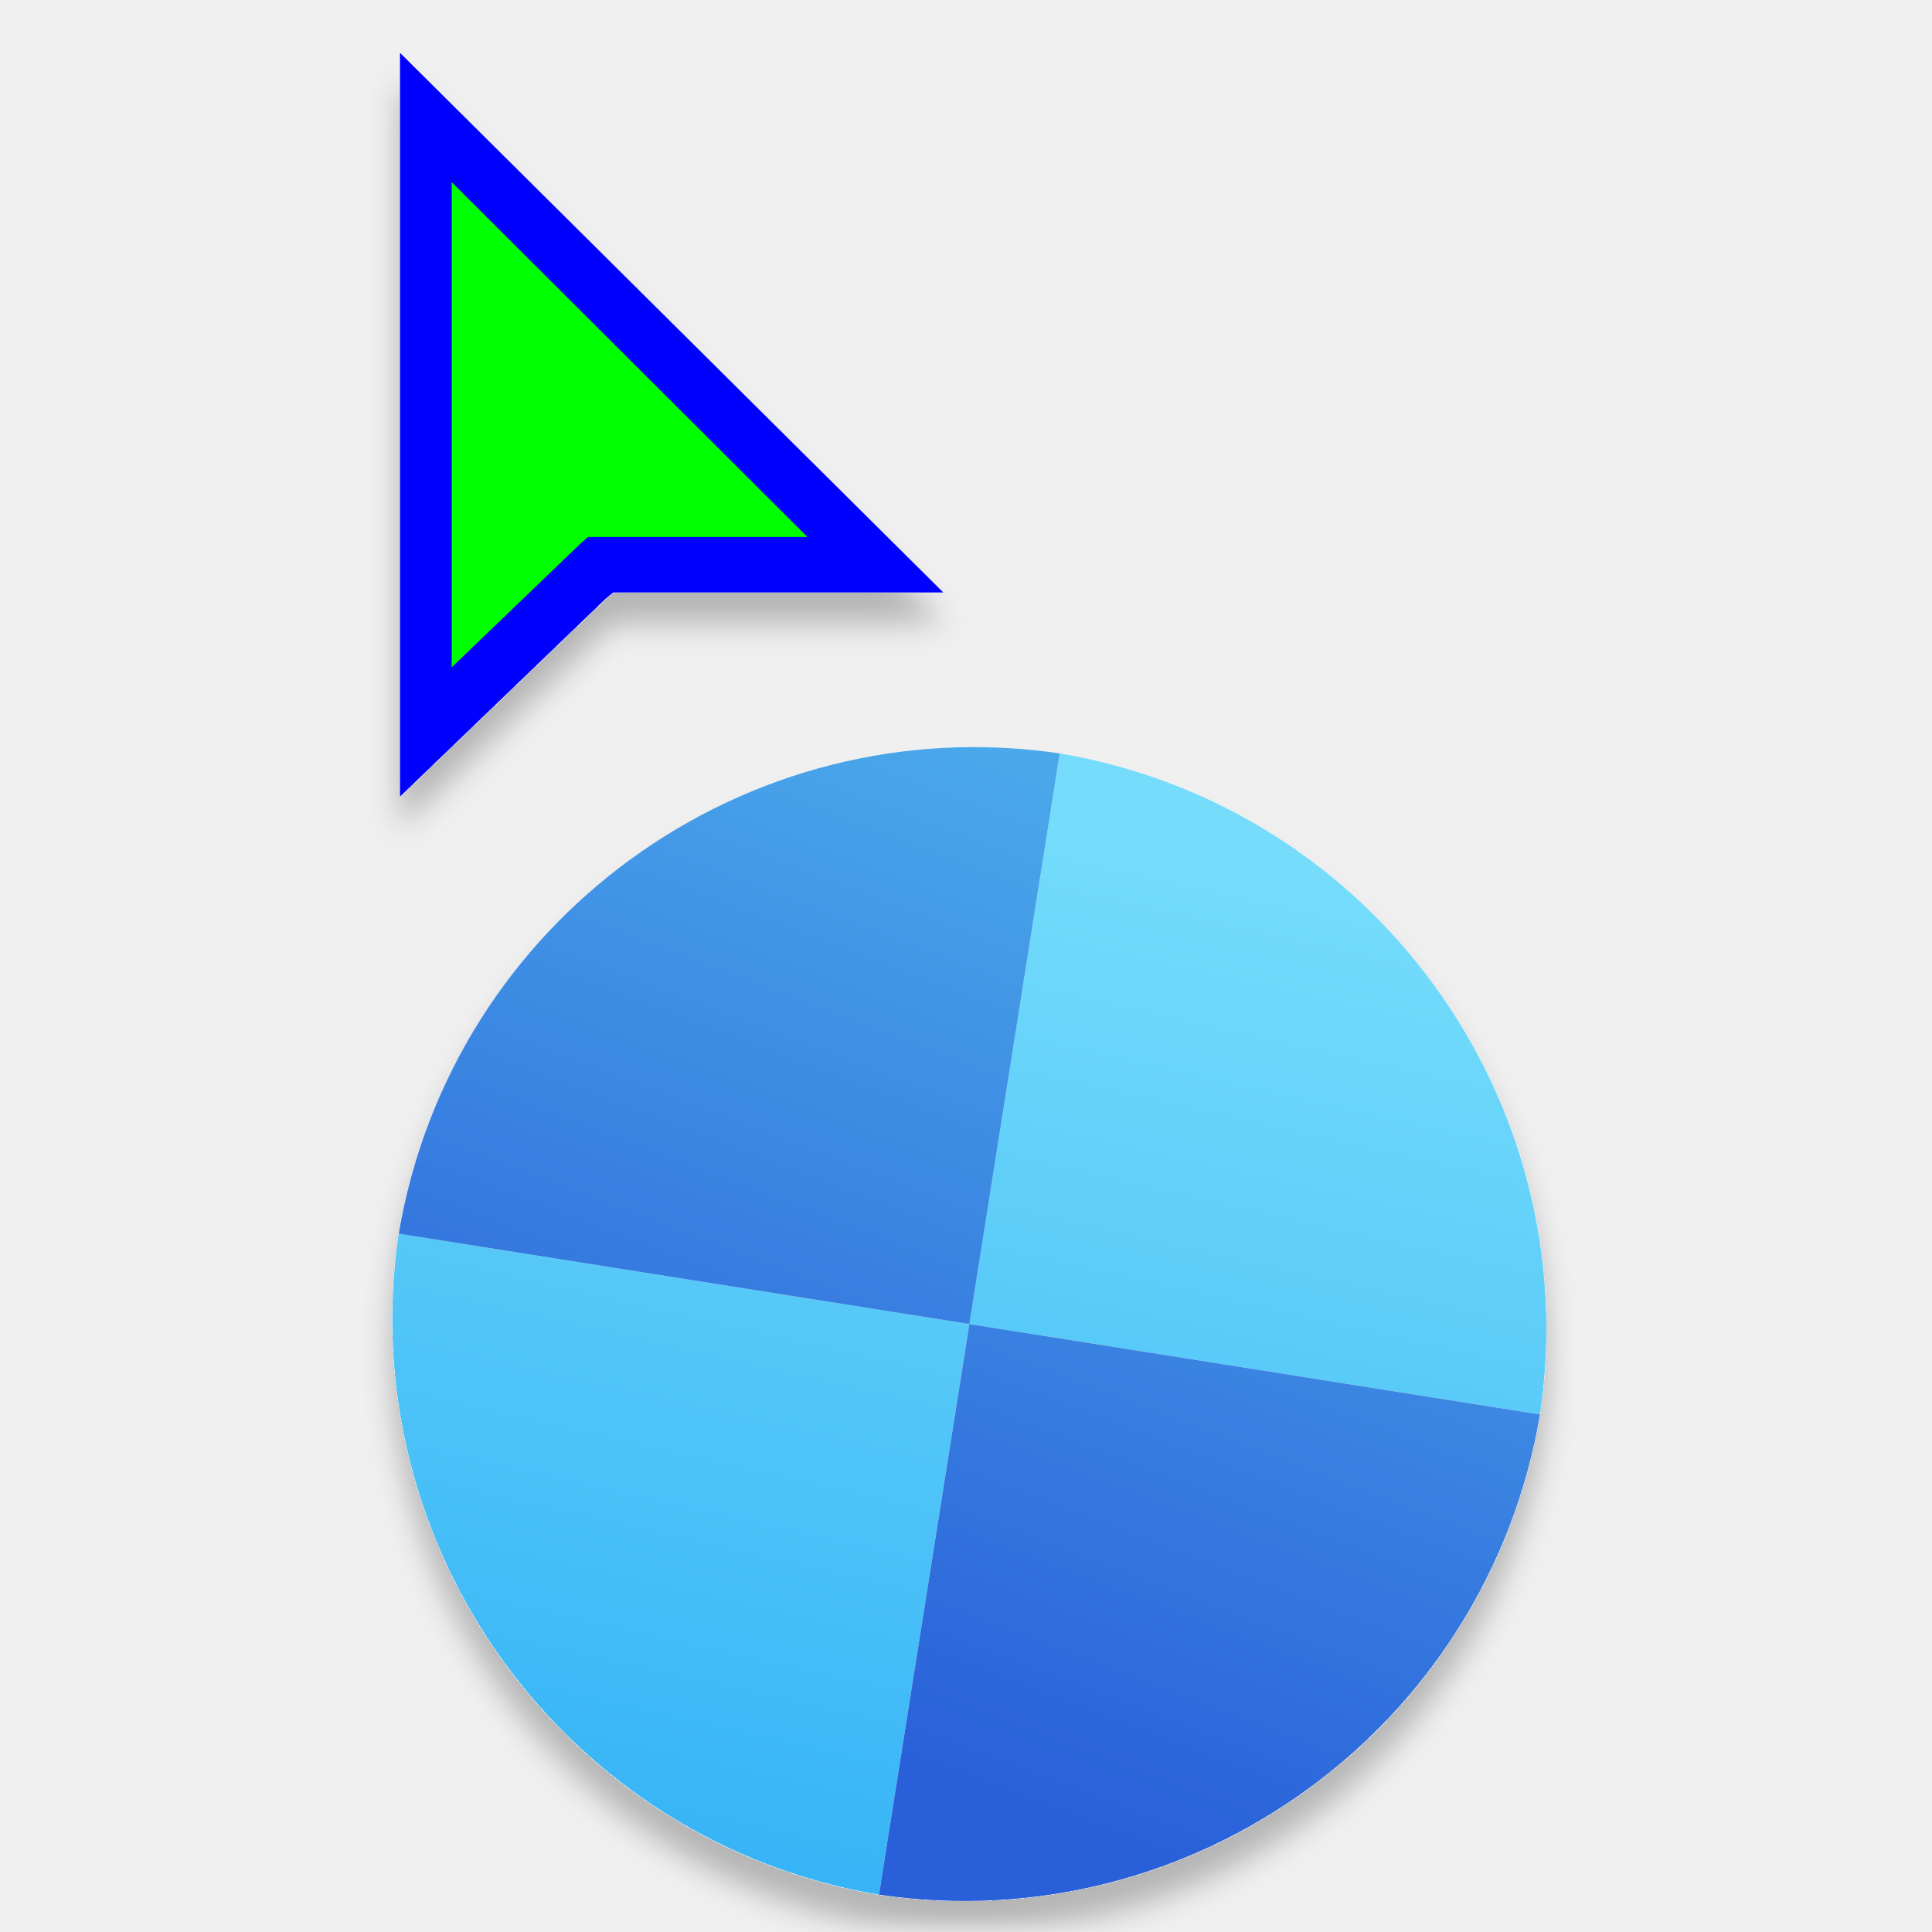
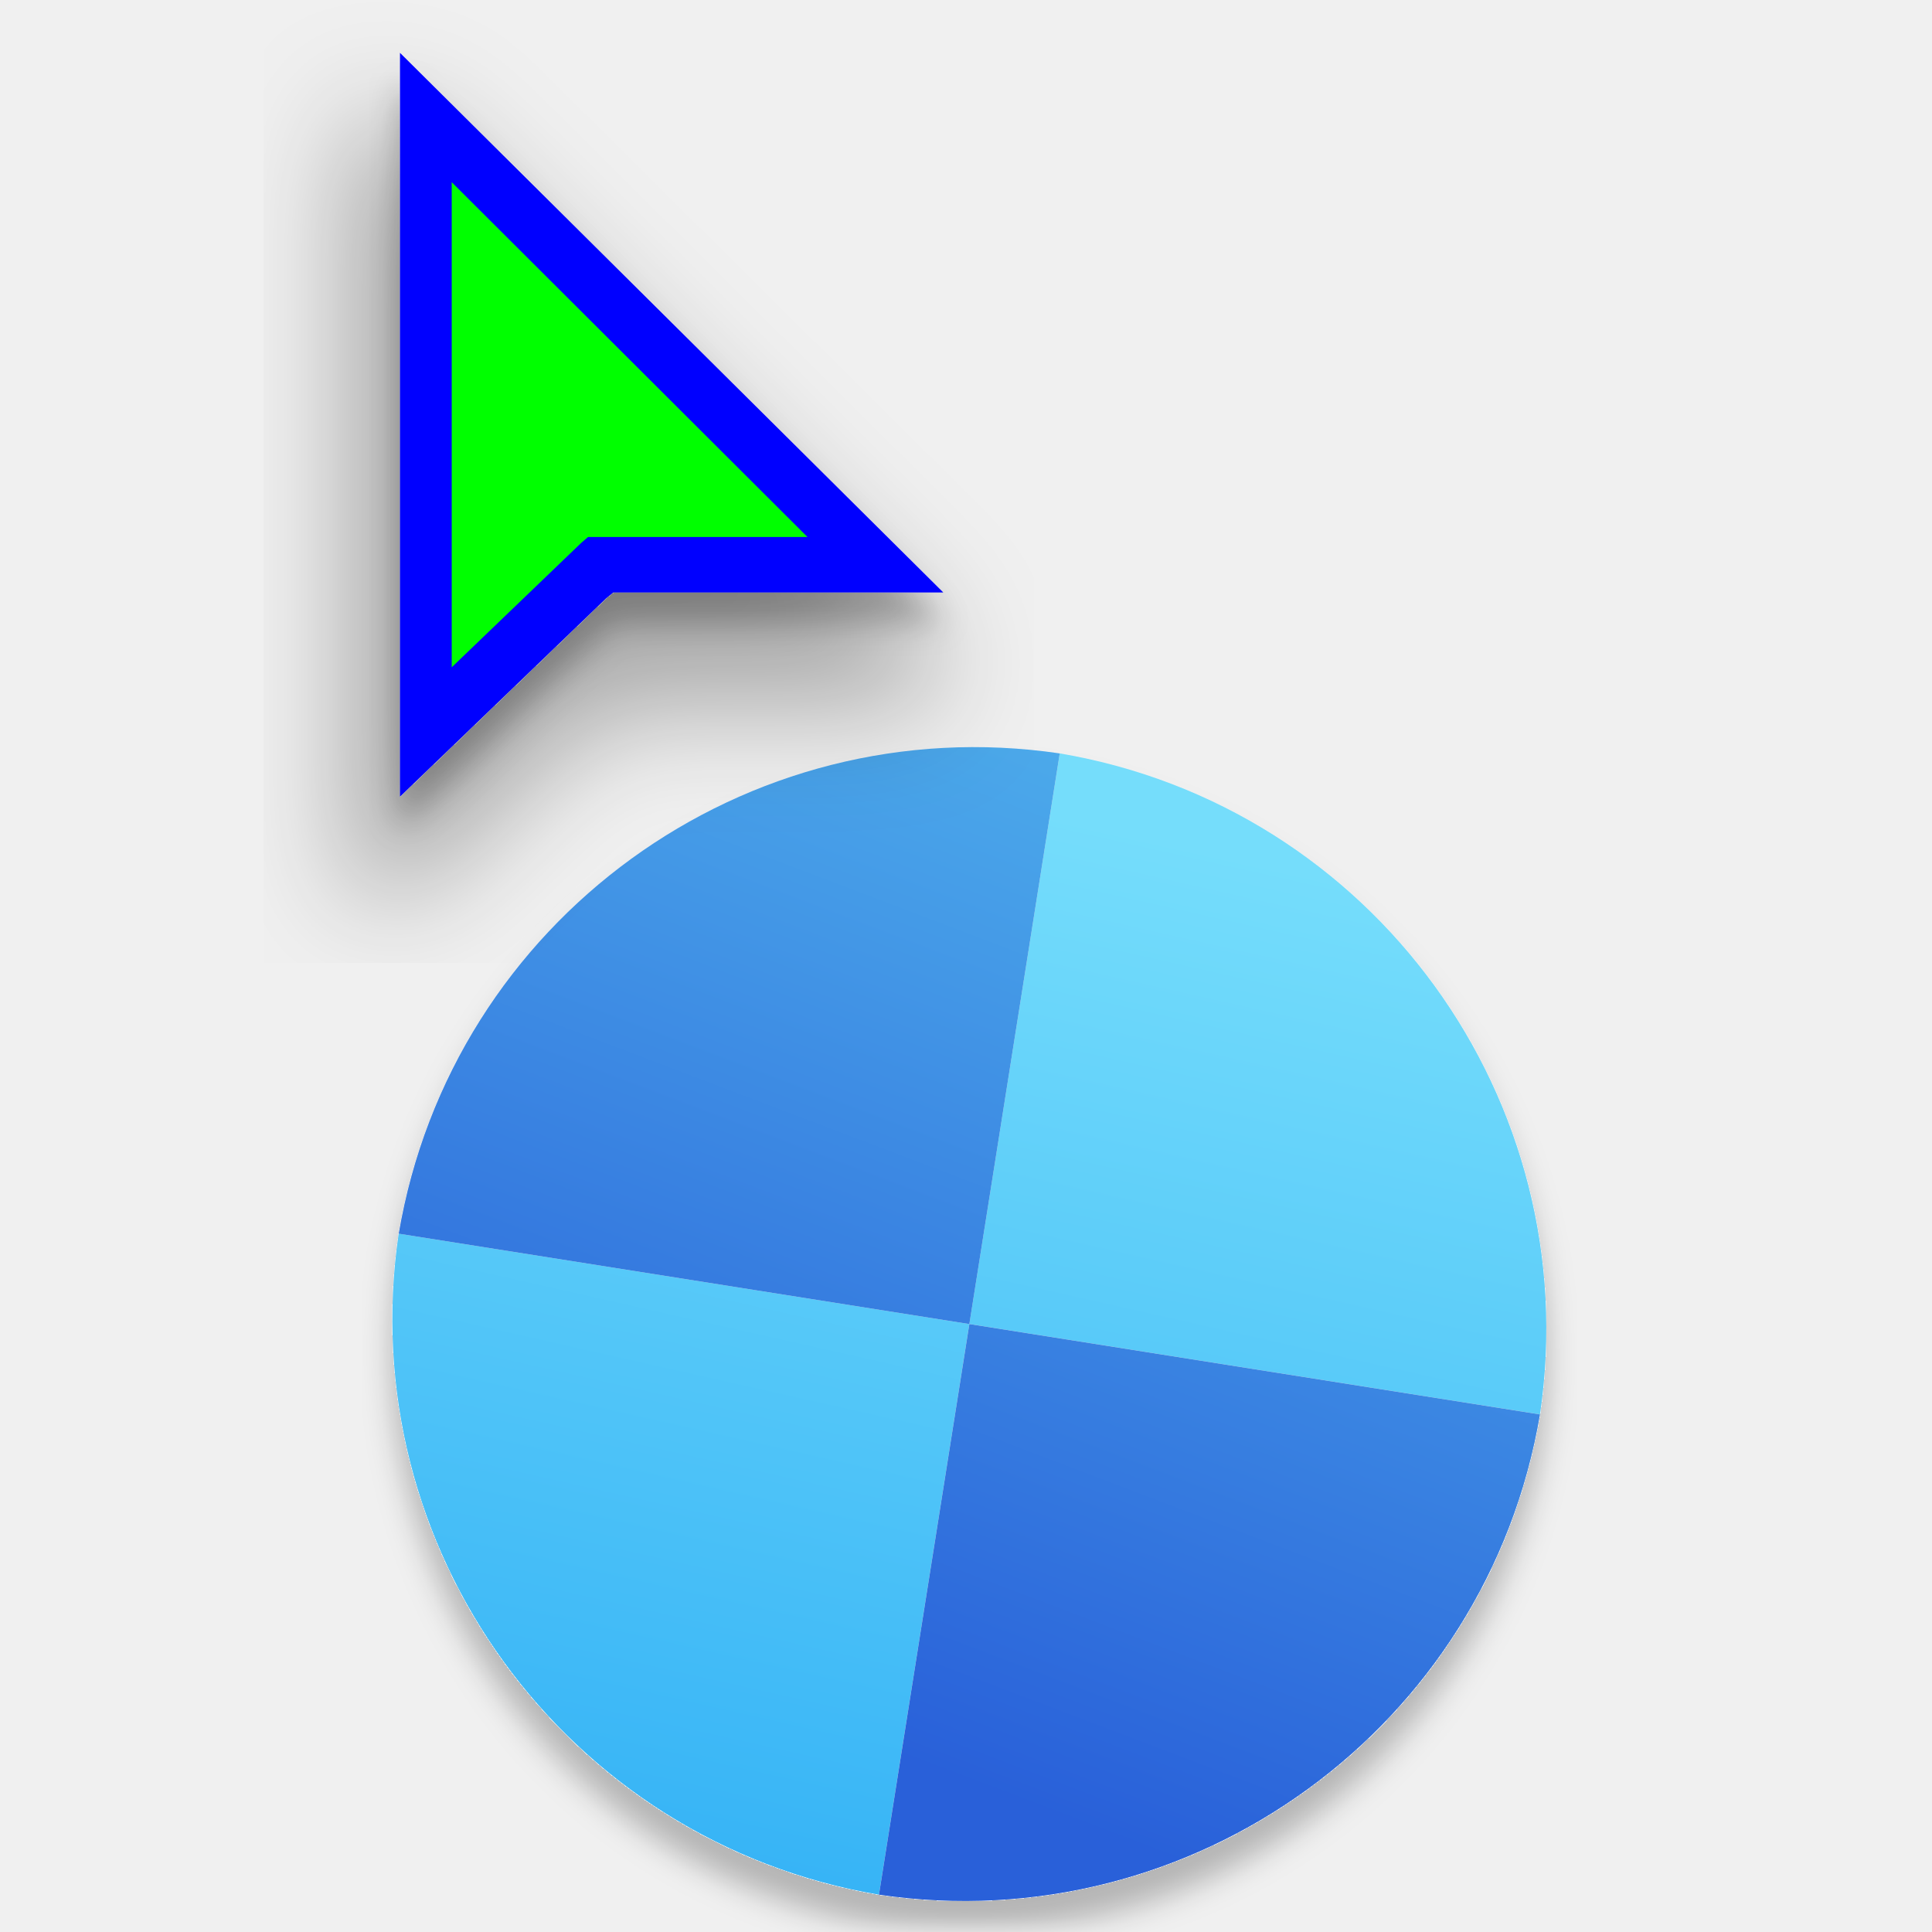
<svg xmlns="http://www.w3.org/2000/svg" width="256" height="256" viewBox="0 0 256 256" fill="none">
  <g clip-path="url(#clip0_4701_4)">
    <g filter="url(#filter0_d_4701_4)">
      <path d="M204.058 187.416C210.193 145.782 181.905 106.856 140.42 99.827L128.444 175.44L204.058 187.416Z" fill="url(#paint0_linear_4701_4)" />
      <path d="M52.826 163.468C46.69 205.102 74.979 244.028 116.463 251.057L128.439 175.444L52.826 163.468Z" fill="url(#paint1_linear_4701_4)" />
      <path d="M204.057 187.421C197.027 228.913 158.094 257.192 116.468 251.058L128.444 175.445L204.057 187.421Z" fill="url(#paint2_linear_4701_4)" />
      <path d="M52.831 163.469C59.861 121.976 98.794 93.697 140.42 99.831L128.444 175.445L52.831 163.469Z" fill="url(#paint3_linear_4701_4)" />
    </g>
    <g filter="url(#filter1_d_4701_4)">
-       <path fill-rule="evenodd" clip-rule="evenodd" d="M53 105.56V7L124.992 78.506H81.26L80.322 79.269L53 105.56Z" fill="#0000FF" />
+       <g filter="url(#filter2_d_4701_4)">
+         <path fill-rule="evenodd" clip-rule="evenodd" d="M53 105.56V7L124.992 78.506H81.26L80.322 79.269L53 105.56Z" fill="#0000FF" />
+       </g>
+       <path fill-rule="evenodd" clip-rule="evenodd" d="M59.856 24.141V88.419L76.997 71.953L77.92 71.154H106.994L59.856 24.141Z" fill="#00FF00" />
    </g>
-     <path fill-rule="evenodd" clip-rule="evenodd" d="M59.856 24.141V88.419L76.997 71.953L77.92 71.154H106.994L59.856 24.141Z" fill="#00FF00" />
  </g>
  <defs>
    <filter id="filter0_d_4701_4" x="47.99" y="98.995" width="160.904" height="160.898" filterUnits="userSpaceOnUse" color-interpolation-filters="sRGB">
      <feFlood flood-opacity="0" result="BackgroundImageFix" />
      <feColorMatrix in="SourceAlpha" type="matrix" values="0 0 0 0 0 0 0 0 0 0 0 0 0 0 0 0 0 0 127 0" result="hardAlpha" />
      <feOffset dy="4" />
      <feGaussianBlur stdDeviation="2" />
      <feComposite in2="hardAlpha" operator="out" />
      <feColorMatrix type="matrix" values="0 0 0 0 0 0 0 0 0 0 0 0 0 0 0 0 0 0 0.25 0" />
      <feBlend mode="normal" in2="BackgroundImageFix" result="effect1_dropShadow_4701_4" />
      <feBlend mode="normal" in="SourceGraphic" in2="effect1_dropShadow_4701_4" result="shape" />
    </filter>
-     <filter id="filter1_d_4701_4" x="49" y="7" width="79.992" height="106.56" filterUnits="userSpaceOnUse" color-interpolation-filters="sRGB">
+     <filter id="filter1_d_4701_4" x="35" y="-1" width="101.992" height="128.56" filterUnits="userSpaceOnUse" color-interpolation-filters="sRGB">
+       <feFlood flood-opacity="0" result="BackgroundImageFix" />
+       <feColorMatrix in="SourceAlpha" type="matrix" values="0 0 0 0 0 0 0 0 0 0 0 0 0 0 0 0 0 0 127 0" result="hardAlpha" />
+       <feOffset dx="-3" dy="7" />
+       <feGaussianBlur stdDeviation="7.5" />
+       <feColorMatrix type="matrix" values="0 0 0 0 0 0 0 0 0 0 0 0 0 0 0 0 0 0 0.3 0" />
+       <feBlend mode="normal" in2="BackgroundImageFix" result="effect1_dropShadow_4701_4" />
+       <feBlend mode="normal" in="SourceGraphic" in2="effect1_dropShadow_4701_4" result="shape" />
+     </filter>
+     <filter id="filter2_d_4701_4" x="49" y="7" width="79.992" height="106.56" filterUnits="userSpaceOnUse" color-interpolation-filters="sRGB">
      <feFlood flood-opacity="0" result="BackgroundImageFix" />
      <feColorMatrix in="SourceAlpha" type="matrix" values="0 0 0 0 0 0 0 0 0 0 0 0 0 0 0 0 0 0 127 0" result="hardAlpha" />
      <feOffset dy="4" />
      <feGaussianBlur stdDeviation="2" />
      <feComposite in2="hardAlpha" operator="out" />
      <feColorMatrix type="matrix" values="0 0 0 0 0 0 0 0 0 0 0 0 0 0 0 0 0 0 0.25 0" />
      <feBlend mode="normal" in2="BackgroundImageFix" result="effect1_dropShadow_4701_4" />
      <feBlend mode="normal" in="SourceGraphic" in2="effect1_dropShadow_4701_4" result="shape" />
    </filter>
    <linearGradient id="paint0_linear_4701_4" x1="148.332" y1="109.692" x2="116.467" y2="251.063" gradientUnits="userSpaceOnUse">
      <stop stop-color="#75DDFB" />
      <stop offset="1" stop-color="#37B4F6" />
    </linearGradient>
    <linearGradient id="paint1_linear_4701_4" x1="148.332" y1="109.692" x2="116.467" y2="251.063" gradientUnits="userSpaceOnUse">
      <stop stop-color="#75DDFB" />
      <stop offset="1" stop-color="#37B4F6" />
    </linearGradient>
    <linearGradient id="paint2_linear_4701_4" x1="178.146" y1="95.466" x2="125.01" y2="235.19" gradientUnits="userSpaceOnUse">
      <stop stop-color="#50B3ED" />
      <stop offset="1" stop-color="#2960D9" />
    </linearGradient>
    <linearGradient id="paint3_linear_4701_4" x1="178.146" y1="95.466" x2="125.01" y2="235.19" gradientUnits="userSpaceOnUse">
      <stop stop-color="#50B3ED" />
      <stop offset="1" stop-color="#2960D9" />
    </linearGradient>
    <clipPath id="clip0_4701_4">
      <rect width="256" height="256" fill="white" />
    </clipPath>
  </defs>
</svg>
